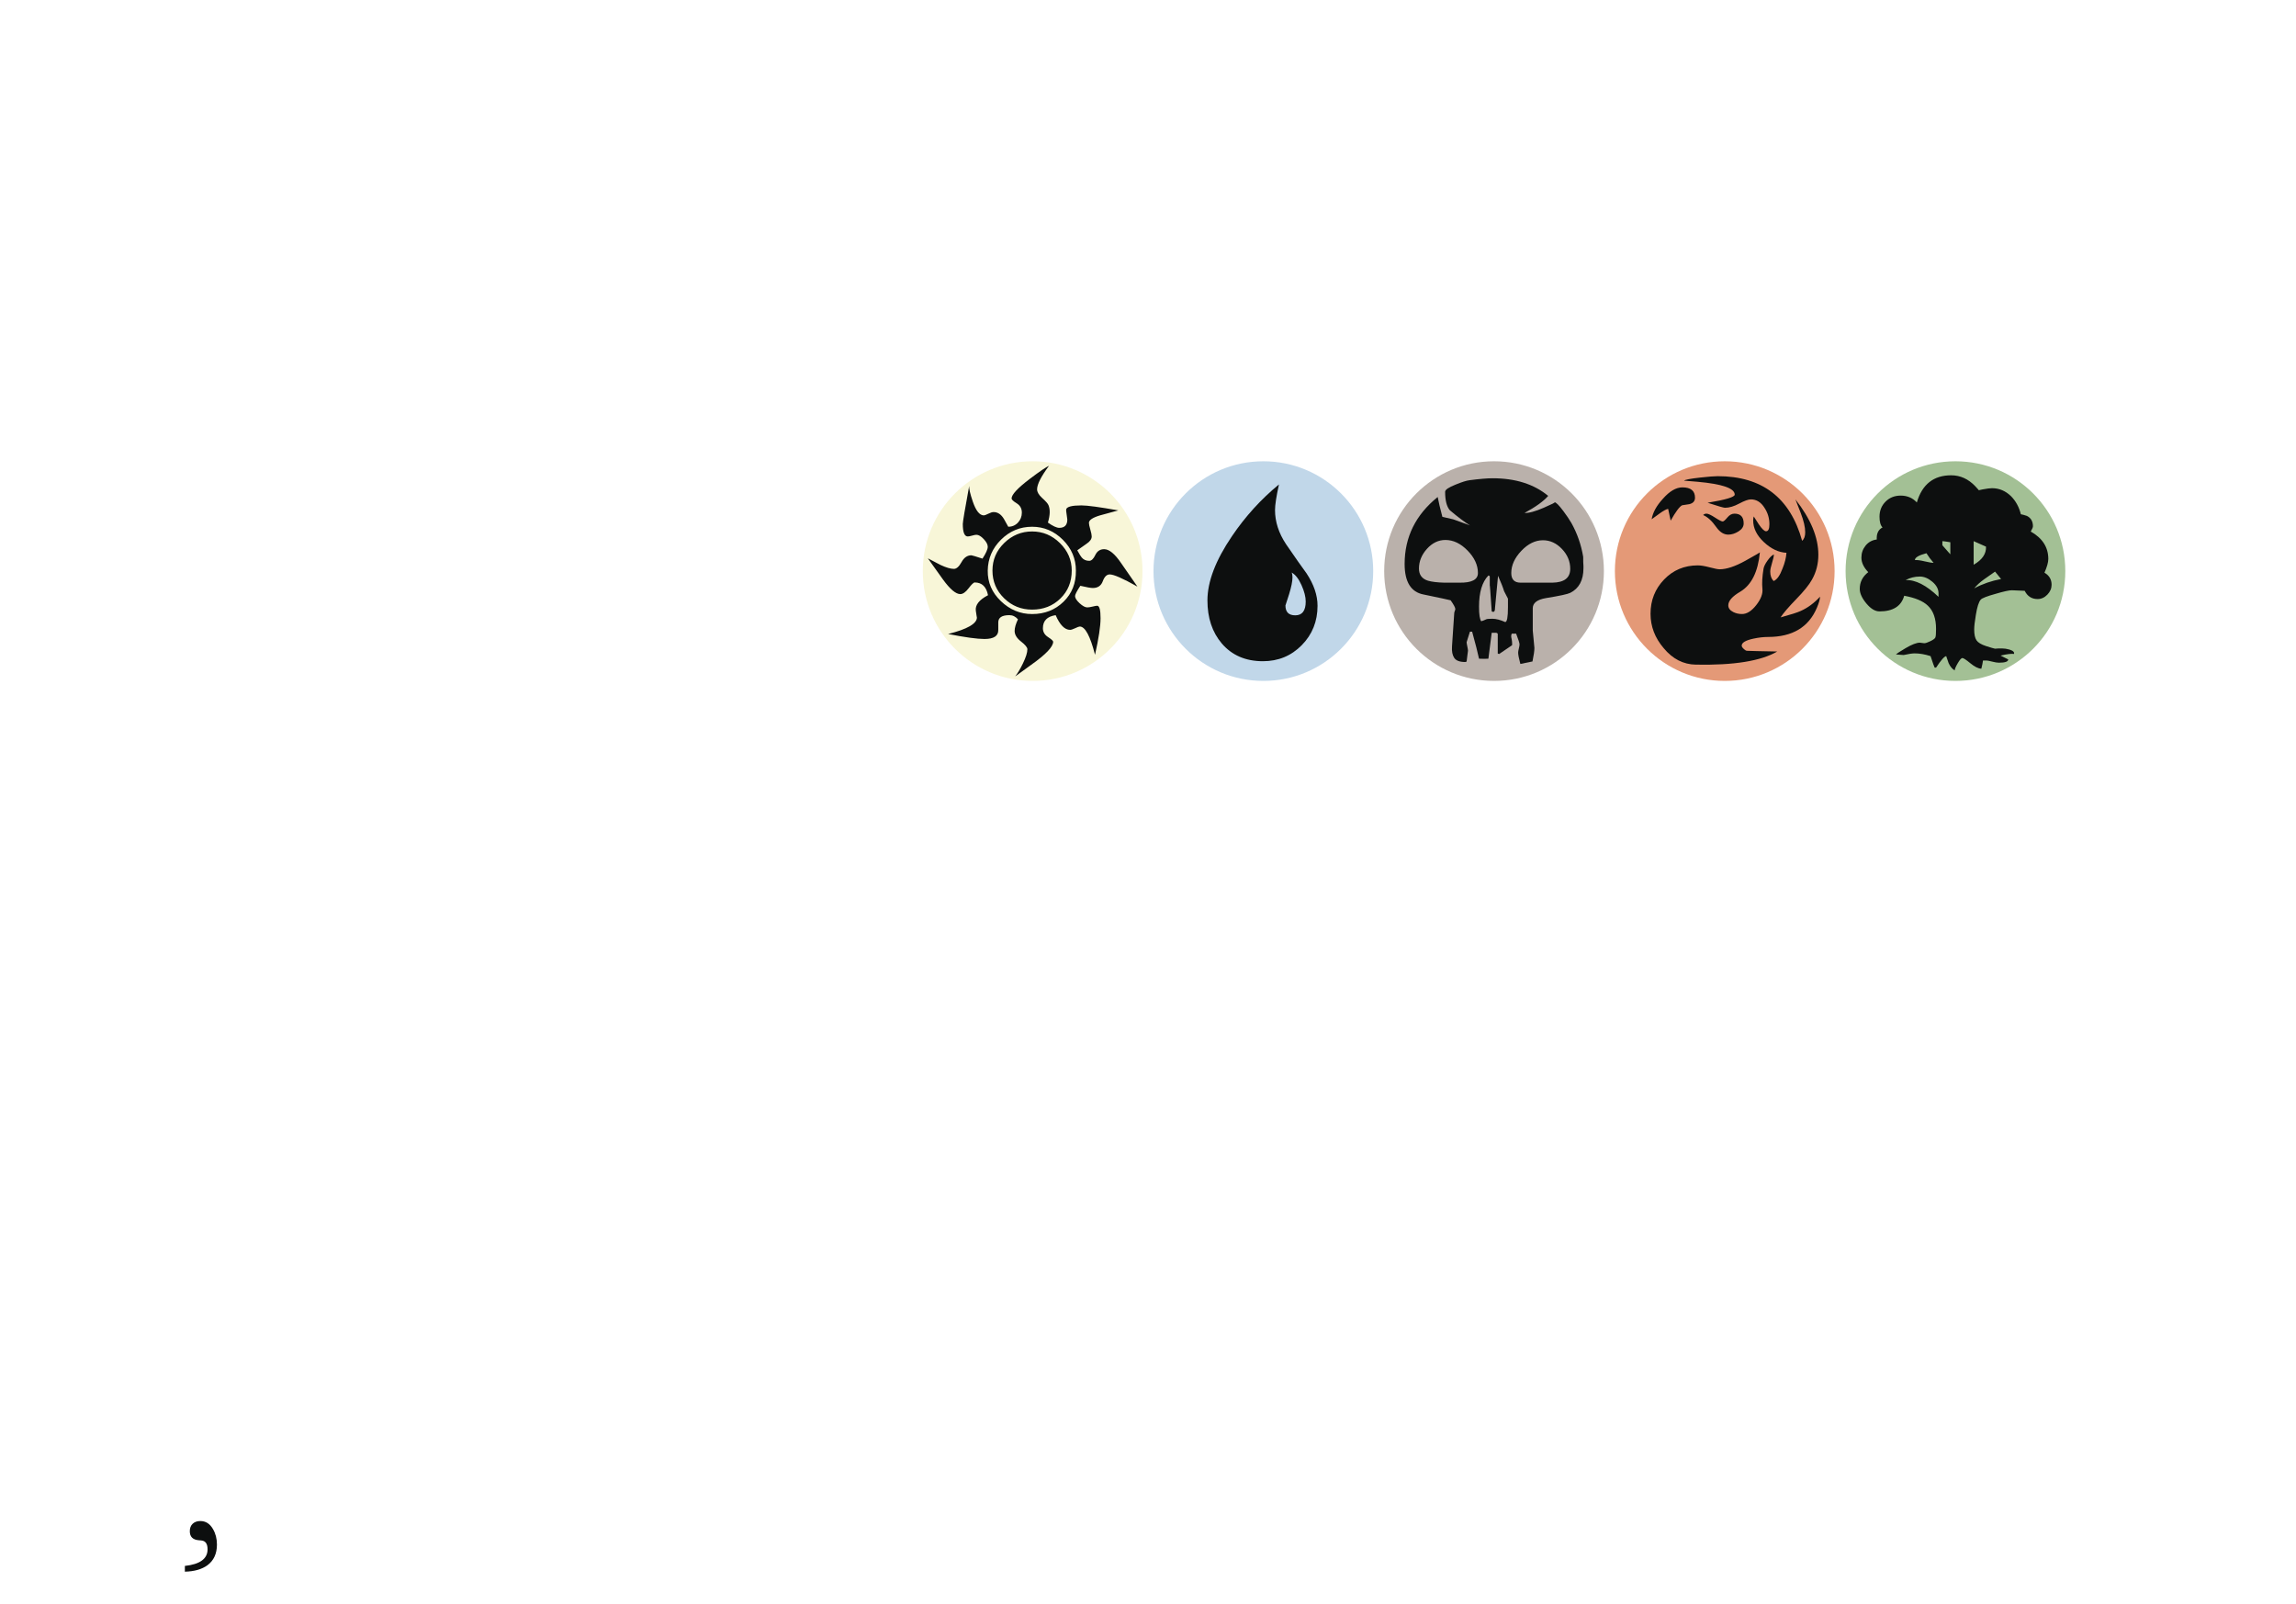
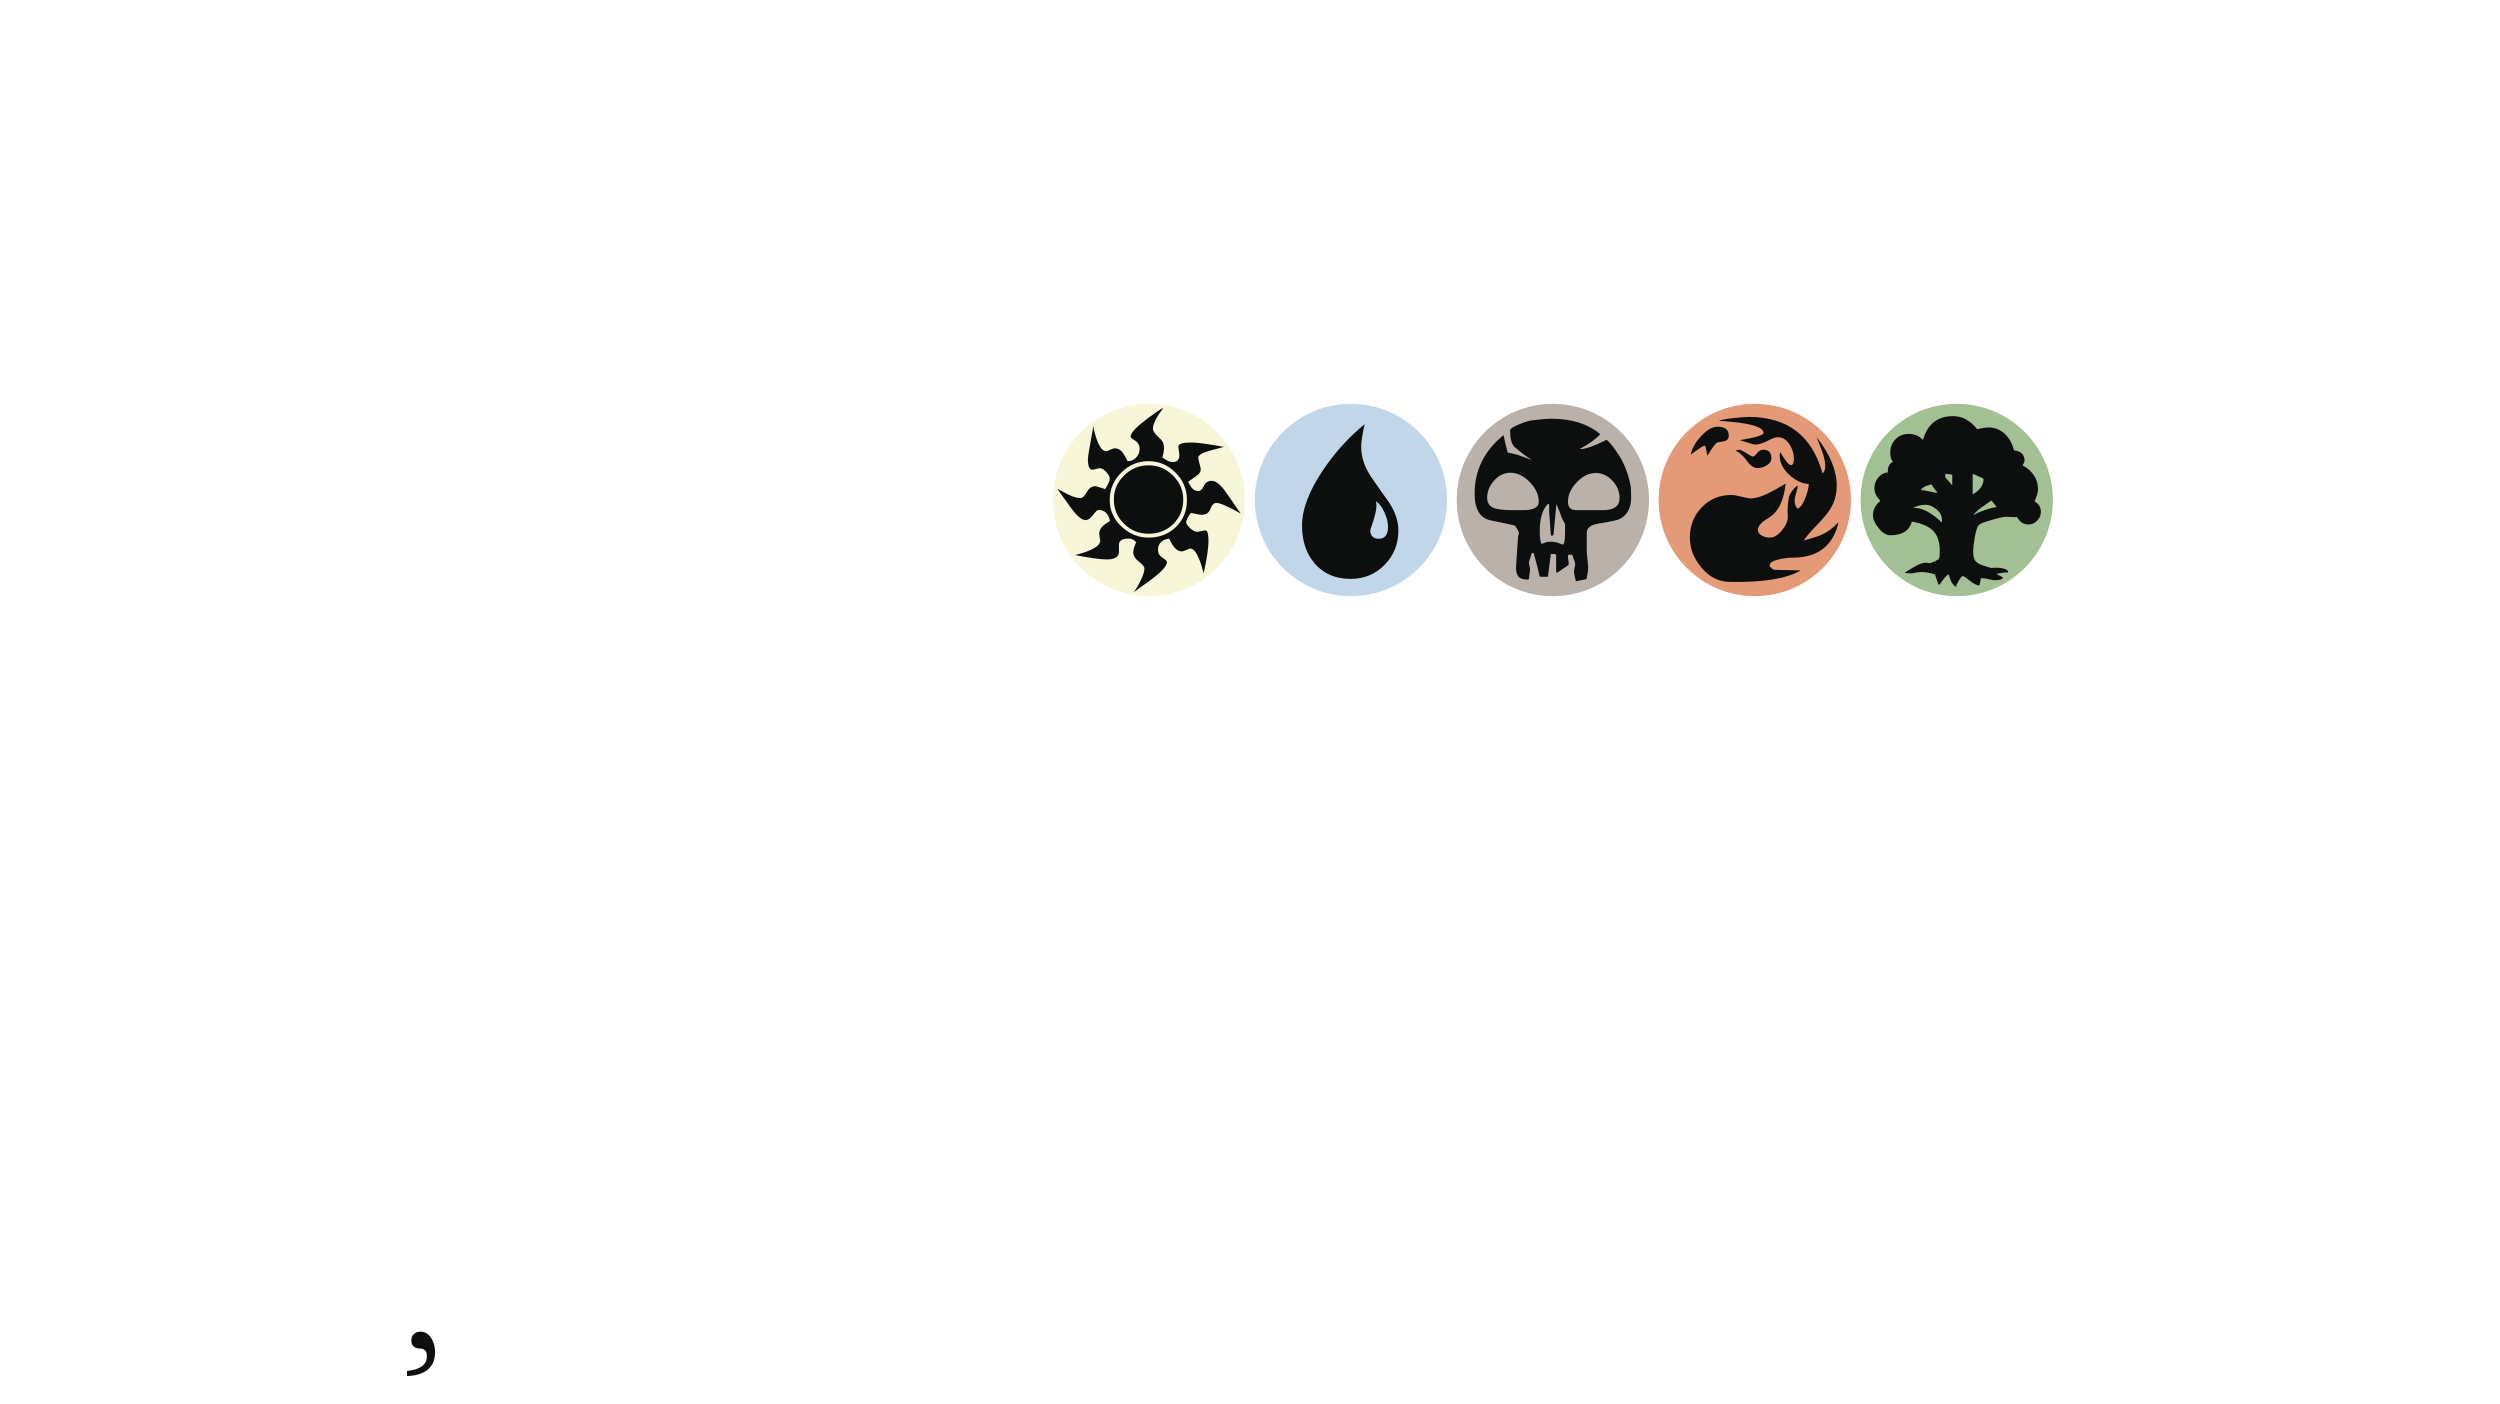
- <svg xmlns="http://www.w3.org/2000/svg" version="1.1" id="Layer_1" x="0px" y="0px" width="1045px" height="730.002px" viewBox="-945 -210.002 1045 730.002" enable-background="new -945 -210.002 1045 730.002" xml:space="preserve">
-   <g />
-   <g />
-   <g />
-   <g />
-   <g />
-   <g />
+ <svg xmlns="http://www.w3.org/2000/svg" version="1.1" id="Layer_1" x="0px" y="0px" width="1300px" height="730.002px" viewBox="-945 -210.002 1045 730.002" xml:space="preserve">
  <g>
    <path fill="#A3C095" d="M-5,49.998C-5,77.613-27.385,100-55.002,100C-82.615,100-105,77.613-105,49.998   C-105,22.385-82.615,0-55.002,0C-27.385,0-5,22.385-5,49.998z" />
  </g>
  <path fill="#0D0F0F" d="M-11.238,56.225c0,1.668-0.645,3.164-1.936,4.498c-1.289,1.332-2.77,1.998-4.436,1.998  c-2.662,0-4.623-1.25-5.869-3.748l-5.871-0.25c-1.252,0-3.709,0.543-7.371,1.625c-3.914,1.082-6.164,1.957-6.746,2.623  c-0.916,0.998-1.664,3.332-2.248,6.996c-0.502,2.998-0.748,5.205-0.748,6.621c0,2.246,0.352,3.893,1.061,4.934  s2.166,1.916,4.371,2.623c2.205,0.707,3.561,1.104,4.061,1.187c0.332,0,0.873-0.041,1.625-0.125h1.498c1.08,0,2.205,0.17,3.373,0.5  c1.666,0.5,2.375,1.166,2.125,2c-1.168-0.166-3.207,0.084-6.121,0.75l3.496,1.748c0,1-1.416,1.498-4.246,1.498  c-0.752,0-1.771-0.166-3.063-0.498c-1.291-0.336-2.145-0.5-2.559-0.5h-1.625c-0.082,0.832-0.334,2.08-0.75,3.746  c-1.418-0.084-3.08-0.918-4.996-2.498c-1.918-1.58-3.123-2.373-3.621-2.373c-0.502,0-1.211,0.793-2.125,2.373  c-0.918,1.58-1.375,2.664-1.375,3.248c-1.082-0.584-1.996-1.668-2.75-3.248c-0.332-1.084-0.707-2.166-1.121-3.248  c-0.832,0.084-2.375,1.834-4.621,5.248h-0.627c-0.166-0.252-0.795-2-1.873-5.248c-2.582-0.832-4.996-1.248-7.246-1.248  c-1.082,0-2.748,0.25-4.996,0.748l-3.496-0.248c0.498-0.5,1.955-1.457,4.371-2.873c2.83-1.666,4.996-2.5,6.496-2.5  c0.246,0,0.578,0.043,1,0.125c0.414,0.086,0.75,0.125,1,0.125c0.578,0,1.518-0.312,2.809-0.938c1.291-0.623,2.039-1.186,2.246-1.684  c0.211-0.504,0.316-1.793,0.316-3.875c0-4.746-1.25-8.285-3.75-10.617c-2.168-2.082-5.746-3.58-10.744-4.498  c-1.332,4.746-5.08,7.123-11.24,7.123c-2,0-3.998-1.207-5.996-3.623c-1.996-2.416-2.996-4.623-2.996-6.621  c0-3.082,1.287-5.621,3.869-7.623c-2.08-2.162-3.121-4.369-3.121-6.617c0-2.084,0.643-3.914,1.936-5.5  c1.291-1.578,2.977-2.496,5.059-2.748c-0.166-2.662,0.707-4.496,2.623-5.496c-0.916-0.914-1.373-2.537-1.373-4.869  c0-2.748,0.916-5.039,2.748-6.871c1.83-1.832,4.121-2.75,6.869-2.75c3,0,5.457,1.045,7.371,3.125  c2.416-8.244,7.621-12.367,15.613-12.367c4.164,0,7.828,1.666,10.994,4.998c1.166,1.248,1.748,1.916,1.748,1.996  c-1,0-0.498-0.188,1.5-0.561c1.996-0.375,3.453-0.563,4.373-0.563c3.246,0,6.119,1.207,8.619,3.623  c2.164,2.166,3.664,4.912,4.498,8.244c0.58,0.084,1.498,0.332,2.748,0.748c1.83,0.92,2.748,2.498,2.748,4.748  c0,0.418-0.336,1.209-1,2.373c5.328,2.998,7.994,7.162,7.994,12.492c0,1.498-0.582,3.584-1.748,6.247  C-12.318,51.977-11.238,53.811-11.238,56.225z M-62.705,61.721v-1.623c0-1.914-0.936-3.664-2.809-5.246  c-1.875-1.582-3.77-2.373-5.684-2.373c-2.334,0-4.496,0.541-6.496,1.621C-73.281,53.852-68.283,56.393-62.705,61.721z   M-64.951,46.232c-1.25-1.418-2.332-2.875-3.25-4.373c-3.498,0.916-5.246,1.957-5.246,3.121c1-0.08,2.457,0.105,4.371,0.564  C-67.162,46.003-65.785,46.232-64.951,46.232z M-57.33,42.359v-5.496c-2-0.332-3.211-0.5-3.623-0.5v1.873L-57.33,42.359z   M-41.092,38.861c-1-0.416-2.875-1.25-5.621-2.498v10.742C-42.801,44.855-40.928,42.107-41.092,38.861z M-34.225,53.602  l-2.746-3.373c-1.664,1.167-3.352,2.354-5.061,3.561c-1.709,1.207-3.186,2.563-4.432,4.06  C-42.717,55.848-38.635,54.436-34.225,53.602z" />
  <g>
    <circle fill="#E49977" cx="-160" cy="50" r="50" />
  </g>
  <path fill="#0D0F0F" d="M-118.035,66.617c-3.736,8.912-11.16,13.367-22.275,13.367c-2.037,0-4.246,0.254-6.621,0.762  c-3.564,0.764-5.346,1.828-5.346,3.186c0,0.424,0.295,0.91,0.891,1.463c0.592,0.553,1.104,0.826,1.527,0.826  c-2.123,0-0.68,0.064,4.326,0.191c5.008,0.127,8.148,0.191,9.422,0.191c-7.383,4.326-19.732,6.319-37.043,5.981  c-5.688-0.084-10.566-2.588-14.639-7.51c-3.992-4.669-5.984-9.888-5.984-15.658c0-6.108,2.057-11.308,6.176-15.595  c4.113-4.282,9.229-6.427,15.338-6.427c1.357,0,3.16,0.297,5.41,0.891c2.248,0.594,3.756,0.891,4.518,0.891  c3.139,0,7.045-1.293,11.713-3.883c4.666-2.588,6.875-3.883,6.621-3.883c-0.85,8.912-3.82,14.896-8.914,17.948  c-3.648,2.123-5.473,4.201-5.473,6.236c0,1.273,0.764,2.293,2.291,3.057c1.188,0.595,2.502,0.892,3.945,0.892  c2.207,0,4.371-1.356,6.494-4.071c2.119-2.718,3.055-5.177,2.801-7.386c-0.254-2.545-0.084-5.603,0.51-9.164  c0.168-1.02,0.783-2.27,1.844-3.754c1.061-1.486,2.016-2.398,2.865-2.738c0,0.762-0.275,2.037-0.828,3.818  c-0.553,1.781-0.826,3.1-0.826,3.947c0,1.867,0.508,3.309,1.527,4.326c1.525-0.592,2.883-2.502,4.074-5.729  c1.016-2.459,1.609-4.836,1.781-7.127c-3.566-0.17-6.982-1.781-10.248-4.838c-3.268-3.057-4.9-6.365-4.9-9.928  c0-0.594,0.082-1.188,0.256-1.783c0.508,0.764,1.271,1.953,2.289,3.564c1.443,2.121,2.547,3.182,3.313,3.182  c1.016,0,1.525-1.061,1.525-3.182c0-2.715-0.723-5.176-2.164-7.383c-1.613-2.631-3.693-3.947-6.238-3.947  c-1.189,0-2.971,0.637-5.344,1.91c-2.379,1.271-4.543,1.91-6.492,1.91c-0.596,0-3.229-0.766-7.895-2.293  c8.23-1.355,12.348-2.586,12.348-3.691c0-2.885-5.645-4.838-16.93-5.855c-1.105-0.084-3.141-0.254-6.111-0.51  c0.338-0.424,2.758-0.891,7.258-1.4c3.818-0.422,6.492-0.637,8.018-0.637c20.197,0,33.012,9.805,38.443,29.408  c0.934-0.773,1.402-2.066,1.402-3.871c0-2.324-0.68-5.25-2.037-8.777c-0.512-1.375-1.318-3.441-2.42-6.193  c6.957,8.867,10.439,17.27,10.439,25.199c0,4.178-0.979,7.973-2.93,11.381c-1.27,2.303-3.65,5.244-7.127,8.826  c-3.48,3.58-5.857,6.352-7.131,8.313c4.668-1.271,7.725-2.248,9.168-2.928c3.223-1.44,6.15-3.606,8.783-6.492  C-116.635,62.756-117.102,64.412-118.035,66.617z M-173.537,16.592c0,1.525-0.85,2.502-2.545,2.926l-3.311,0.51  c-1.189,0.594-2.928,2.928-5.219,7c-0.256-1.271-0.637-3.053-1.146-5.346c-0.764,0.086-2.035,0.764-3.818,2.037  c-0.764,0.594-1.996,1.484-3.693,2.672c0.512-3.055,2.207-6.148,5.094-9.293c3.055-3.477,6.025-5.217,8.91-5.217  C-175.447,11.881-173.537,13.453-173.537,16.592z M-151.387,28.301c0,1.443-0.785,2.654-2.355,3.629  c-1.57,0.977-3.119,1.465-4.646,1.465c-2.037,0-3.863-1.146-5.473-3.438c-1.955-2.801-3.947-4.625-5.984-5.477  c0.424-0.422,0.934-0.635,1.529-0.635c0.764,0,2.055,0.594,3.881,1.781c1.824,1.189,2.99,1.783,3.502,1.783  c0.424,0,1.123-0.594,2.1-1.783c0.975-1.188,2.057-1.781,3.246-1.781C-152.787,23.846-151.387,25.332-151.387,28.301z" />
  <g>
    <circle fill="#BAB1AB" cx="-265" cy="49.998" r="50" />
  </g>
  <path fill="#0D0F0F" d="M-224.305,48.619c0,5.518-2.008,9.281-6.02,11.287c-1.172,0.586-4.85,1.379-11.037,2.383  c-4.012,0.67-6.018,2.217-6.018,4.639v10.158c0,0.422,0.125,1.715,0.375,3.889l0.377,4.014c0,1.255-0.293,3.306-0.879,6.146  c-1.588,0.334-3.428,0.709-5.518,1.132c-0.67-2.511-1.004-4.224-1.004-5.146c0-0.416,0.105-1.045,0.313-1.882  c0.207-0.834,0.316-1.461,0.316-1.883c0-0.58-0.52-2.213-1.559-4.887h-1.945c-0.258,0.418-0.344,0.961-0.26,1.629  c0.334,1.422,0.459,2.633,0.377,3.637c-1.422,1.004-3.387,2.341-5.895,4.013c-0.586-0.166-0.793-0.25-0.629-0.25v-8.904  c-0.164-0.416-0.584-0.581-1.254-0.502h-1.504l-1.504,11.787c-1.174,0.084-2.592,0.084-4.264,0  c-0.588-2.758-1.631-6.853-3.135-12.289h-1.004c-0.922,2.929-1.422,4.519-1.506,4.769c0,0.334,0.104,0.981,0.314,1.942  c0.207,0.962,0.313,1.609,0.313,1.943c0,0.25-0.084,0.877-0.25,1.881l-0.377,3.01c-0.168,0.166-0.377,0.25-0.627,0.25  c-2.508,0-4.182-0.627-5.016-1.879c-0.836-1.256-1.172-3.012-1.004-5.271l1.004-15.047c0-0.252,0.082-0.586,0.25-1.004  c0.164-0.418,0.25-0.711,0.25-0.877c0-0.67-0.711-2.008-2.131-4.014c-0.248-0.082-1.549-0.377-3.887-0.879  c-1.424-0.334-4.225-0.918-8.402-1.756c-5.771-1.084-8.654-5.725-8.654-13.92c0-12.207,5.018-22.365,15.051-30.475  c0.414,2.258,1.127,5.266,2.129,9.029c0.754,0.17,2.385,0.545,4.891,1.129c0.504,0.168,3.053,1.088,7.652,2.76  c-2.344-1.422-5.393-3.719-9.156-6.898c-1.422-1.672-2.133-4.471-2.133-8.4c0-0.92,1.59-2.008,4.768-3.264  c2.84-1.17,4.975-1.836,6.396-2.006c4.514-0.582,7.984-0.879,10.41-0.879c10.449,0,18.891,2.678,25.328,8.029  c-2.088,2.426-5.684,5.014-10.783,7.773c2.008,0.084,4.934-0.707,8.779-2.383c3.844-1.67,5.475-2.508,4.891-2.508  c0.668,0,2.008,1.34,4.014,4.014c1.504,2.006,2.715,3.807,3.637,5.391c2.674,4.768,4.471,9.908,5.393,15.426  c0,1.926,0.041,3.305,0.125,4.139v1.004H-224.305z M-272.336,50.877c0-3.594-1.568-7.002-4.703-10.223  c-3.137-3.219-6.502-4.826-10.096-4.826c-3.178,0-5.977,1.348-8.402,4.039c-2.426,2.693-3.637,5.682-3.637,8.963  c0,2.859,1.379,4.713,4.139,5.553c1.756,0.506,4.219,0.801,7.398,0.883h6.898C-275.141,55.35-272.336,53.887-272.336,50.877z   M-258.668,66.43v-3.889c-0.584-1.086-1.17-2.215-1.754-3.387c-0.502-1.674-1.422-4.014-2.76-7.025l-1.381,14.674  c0,1.172-0.25,1.756-0.752,1.756c-0.334,0-0.584-0.082-0.752-0.248c-0.586-8.863-0.879-12.709-0.879-11.541v-4.387  c-0.168-0.254-0.375-0.379-0.625-0.379c-2.844,2.93-4.264,7.652-4.264,14.172c0,3.596,0.33,5.811,1.002,6.648  c0.67-0.166,1.422-0.459,2.258-0.877c0.334-0.168,1.295-0.252,2.887-0.252c1.584,0,3.51,0.502,5.766,1.504  C-259.086,73.199-258.668,70.943-258.668,66.43z M-230.324,48.955c0-3.367-1.254-6.375-3.762-9.025  c-2.51-2.648-5.395-3.975-8.652-3.975c-3.512,0-6.795,1.607-9.846,4.826c-3.053,3.219-4.578,6.584-4.578,10.096  c0,2.928,1.42,4.389,4.264,4.389h14.422C-233.043,55.184-230.324,53.08-230.324,48.955z" />
  <g>
    <circle fill="#C1D7E9" cx="-370" cy="50" r="50" />
  </g>
  <path fill="#0D0F0F" d="M-352.512,83.719c-4.787,4.871-10.684,7.307-17.688,7.307c-7.861,0-14.098-2.69-18.711-8.073  c-4.359-5.127-6.537-11.662-6.537-19.606c0-8.543,3.717-18.286,11.15-29.224c6.064-8.969,13.199-16.83,21.402-23.58  c-1.197,5.469-1.793,9.355-1.793,11.662c0,5.299,1.664,10.467,4.996,15.508c4.102,5.98,7.219,10.426,9.357,13.328  c3.332,5.043,4.998,9.955,4.998,14.737C-345.336,72.871-347.729,78.852-352.512,83.719z M-352.641,56.357  c-1.281-2.861-2.777-4.762-4.486-5.703c0.256,0.514,0.385,1.24,0.385,2.18c0,1.795-0.512,4.357-1.539,7.689l-1.664,5.127  c0,2.99,1.492,4.486,4.484,4.486c3.16,0,4.742-2.095,4.742-6.281C-350.719,61.721-351.359,59.223-352.641,56.357z" />
  <g>
    <circle fill="#F8F6D8" cx="-475" cy="50" r="50" />
  </g>
  <path fill="#0D0F0F" d="M-427.309,57.064c-6.561-3.699-10.768-5.551-12.617-5.551c-1.344,0-2.395,1.032-3.154,3.092  c-0.758,2.063-2.27,3.09-4.541,3.09c-0.926,0-2.818-0.336-5.678-1.008c-1.598,2.44-2.398,3.996-2.398,4.668  c0,0.926,0.689,2.016,2.064,3.281c1.375,1.262,2.535,1.891,3.482,1.891c0.602,0,1.416-0.125,2.449-0.379  c1.031-0.25,1.721-0.377,2.064-0.377c1.033,0,1.547,1.893,1.547,5.678c0,3.617-0.84,9.168-2.523,16.654  c-2.188-8.58-4.5-12.871-6.938-12.871c-0.338,0-1.031,0.252-2.082,0.76c-1.053,0.502-1.83,0.754-2.334,0.754  c-2.438,0-4.625-2.227-6.561-6.688c-3.869,0.59-5.805,2.567-5.805,5.934c0,1.684,0.777,3.027,2.336,4.035  c1.553,1.008,2.334,1.727,2.334,2.145c0,2.273-3.324,5.764-9.969,10.473c-3.531,2.523-5.973,4.289-7.316,5.297  c1.174-1.512,2.352-3.487,3.533-5.928c1.344-2.775,2.018-4.92,2.018-6.436c0-0.84-0.967-2.02-2.902-3.533  c-1.936-1.512-2.9-3.111-2.9-4.793c0-1.428,0.502-3.193,1.512-5.299c-1.094-1.262-2.395-1.895-3.91-1.895  c-3.365,0-5.045,1.096-5.045,3.28c0-1.514,0-0.379,0,3.406c0.082,2.776-2.02,4.164-6.311,4.164c-3.279,0-8.791-0.759-16.527-2.271  c8.748-2.188,13.121-4.711,13.121-7.57c0,0.336-0.168-0.672-0.504-3.028c-0.338-2.604,1.514-4.961,5.551-7.063  c-0.758-3.867-2.773-5.806-6.057-5.806c-0.504,0-1.432,0.884-2.775,2.647c-1.346,1.771-2.607,2.652-3.783,2.652  c-2.02,0-4.629-2.186-7.822-6.563c-1.516-2.184-3.83-5.424-6.941-9.715c1.934,1.012,3.869,2.02,5.805,3.031  c2.523,1.176,4.541,1.766,6.057,1.766c1.178,0,2.334-1.031,3.469-3.092c1.135-2.061,2.629-3.092,4.479-3.092  c0.254,0,1.936,0.504,5.047,1.516c1.596-2.439,2.398-4.248,2.398-5.426c0-1.01-0.611-2.166-1.83-3.471  c-1.221-1.303-2.334-1.955-3.344-1.955c-0.422,0-1.072,0.125-1.957,0.379c-0.881,0.252-1.533,0.379-1.953,0.379  c-1.516,0-2.273-1.893-2.273-5.678c0-1.01,0.969-6.77,2.904-17.285c-0.086,1.26,0.461,3.617,1.639,7.064  c1.43,4.207,3.111,6.309,5.049,6.309c0.334,0,1.008-0.252,2.018-0.758c1.008-0.504,1.807-0.754,2.396-0.754  c1.934,0,3.531,1.094,4.795,3.277l1.893,3.406c1.766,0,3.238-0.629,4.414-1.891c1.178-1.262,1.768-2.777,1.768-4.543  c0-1.85-0.777-3.26-2.334-4.227c-1.559-0.967-2.336-1.703-2.336-2.207c0-1.768,2.777-4.752,8.328-8.958  c4.457-3.363,7.359-5.34,8.707-5.93c-3.617,4.879-5.426,8.451-5.426,10.724c0,1.178,0.713,2.441,2.145,3.785  c1.766,1.598,2.775,2.734,3.027,3.406c0.84,1.938,0.756,4.586-0.252,7.949c2.271,1.6,3.994,2.396,5.174,2.396  c2.436,0,3.658-1.264,3.658-3.785c0-0.252-0.105-1.051-0.314-2.396c-0.213-1.344-0.273-2.102-0.191-2.271  c0.336-1.178,2.65-1.768,6.939-1.768c2.691,0,8.283,0.758,16.781,2.273c-1.852,0.504-4.627,1.26-8.326,2.27  c-3.365,1.01-5.049,2.145-5.049,3.406c0,0.59,0.209,1.598,0.631,3.027c0.42,1.432,0.633,2.48,0.633,3.156  c0,1.176-0.758,2.27-2.271,3.277l-4.291,3.031c1.01,1.852,1.682,2.945,2.02,3.279c0.84,1.008,1.975,1.514,3.406,1.514  c1.01,0,1.934-0.883,2.775-2.648c0.84-1.768,2.188-2.65,4.037-2.65c2.27,0,4.838,2.104,7.697,6.311  C-433.156,48.697-430.674,52.27-427.309,57.064z M-455.316,49.748c0-5.381-1.979-10.051-5.932-14.006  c-3.953-3.953-8.621-5.93-14.004-5.93c-5.469,0-10.18,1.957-14.131,5.869c-3.953,3.91-5.973,8.6-6.055,14.066  c-0.086,5.383,1.912,10.03,5.992,13.938c4.08,3.912,8.811,5.869,14.193,5.869c5.719,0,10.492-1.873,14.318-5.615  C-457.105,60.199-455.234,55.469-455.316,49.748z M-457.209,49.748c0,5.131-1.725,9.381-5.174,12.74  c-3.451,3.367-7.74,5.049-12.869,5.049c-4.963,0-9.211-1.723-12.742-5.174c-3.531-3.445-5.299-7.652-5.299-12.615  c0-4.877,1.785-9.064,5.359-12.553c3.578-3.49,7.803-5.238,12.682-5.238c4.877,0,9.104,1.766,12.68,5.301  C-458.998,40.791-457.209,44.953-457.209,49.748z" />
-   <g />
-   <g />
-   <g />
-   <g />
-   <g />
-   <g />
-   <g />
-   <g />
-   <g />
-   <g />
-   <g />
-   <g />
-   <g />
-   <g />
-   <g />
-   <g />
-   <g />
-   <g />
-   <g />
-   <g />
-   <g />
-   <g />
-   <g />
-   <g />
-   <g />
-   <g />
-   <g />
-   <g />
-   <g />
-   <g />
  <g>
    <path fill="#0D0F0F" d="M-860.859,505.529v-2.619c6.889-0.75,10.33-3.271,10.33-7.564c0-2.543-0.973-3.889-2.918-4.041   l-0.973-0.074c-2.797-0.197-4.195-1.572-4.195-4.117c0-1.445,0.438-2.584,1.311-3.406c0.875-0.82,2.035-1.234,3.482-1.234   c2.445,0,4.367,1.225,5.766,3.67c1.197,2.047,1.795,4.393,1.795,7.037c0,4.143-1.447,7.287-4.342,9.432   C-853.15,504.455-856.568,505.43-860.859,505.529z" />
  </g>
-   <g />
-   <g />
-   <g />
-   <g>
-     <g />
-     <g />
-   </g>
-   <g>
-     <g />
-   </g>
-   <g>
-     <g />
-     <g />
-   </g>
-   <g>
-     <g />
-     <g />
-   </g>
-   <g>
-     <g />
-   </g>
</svg>
